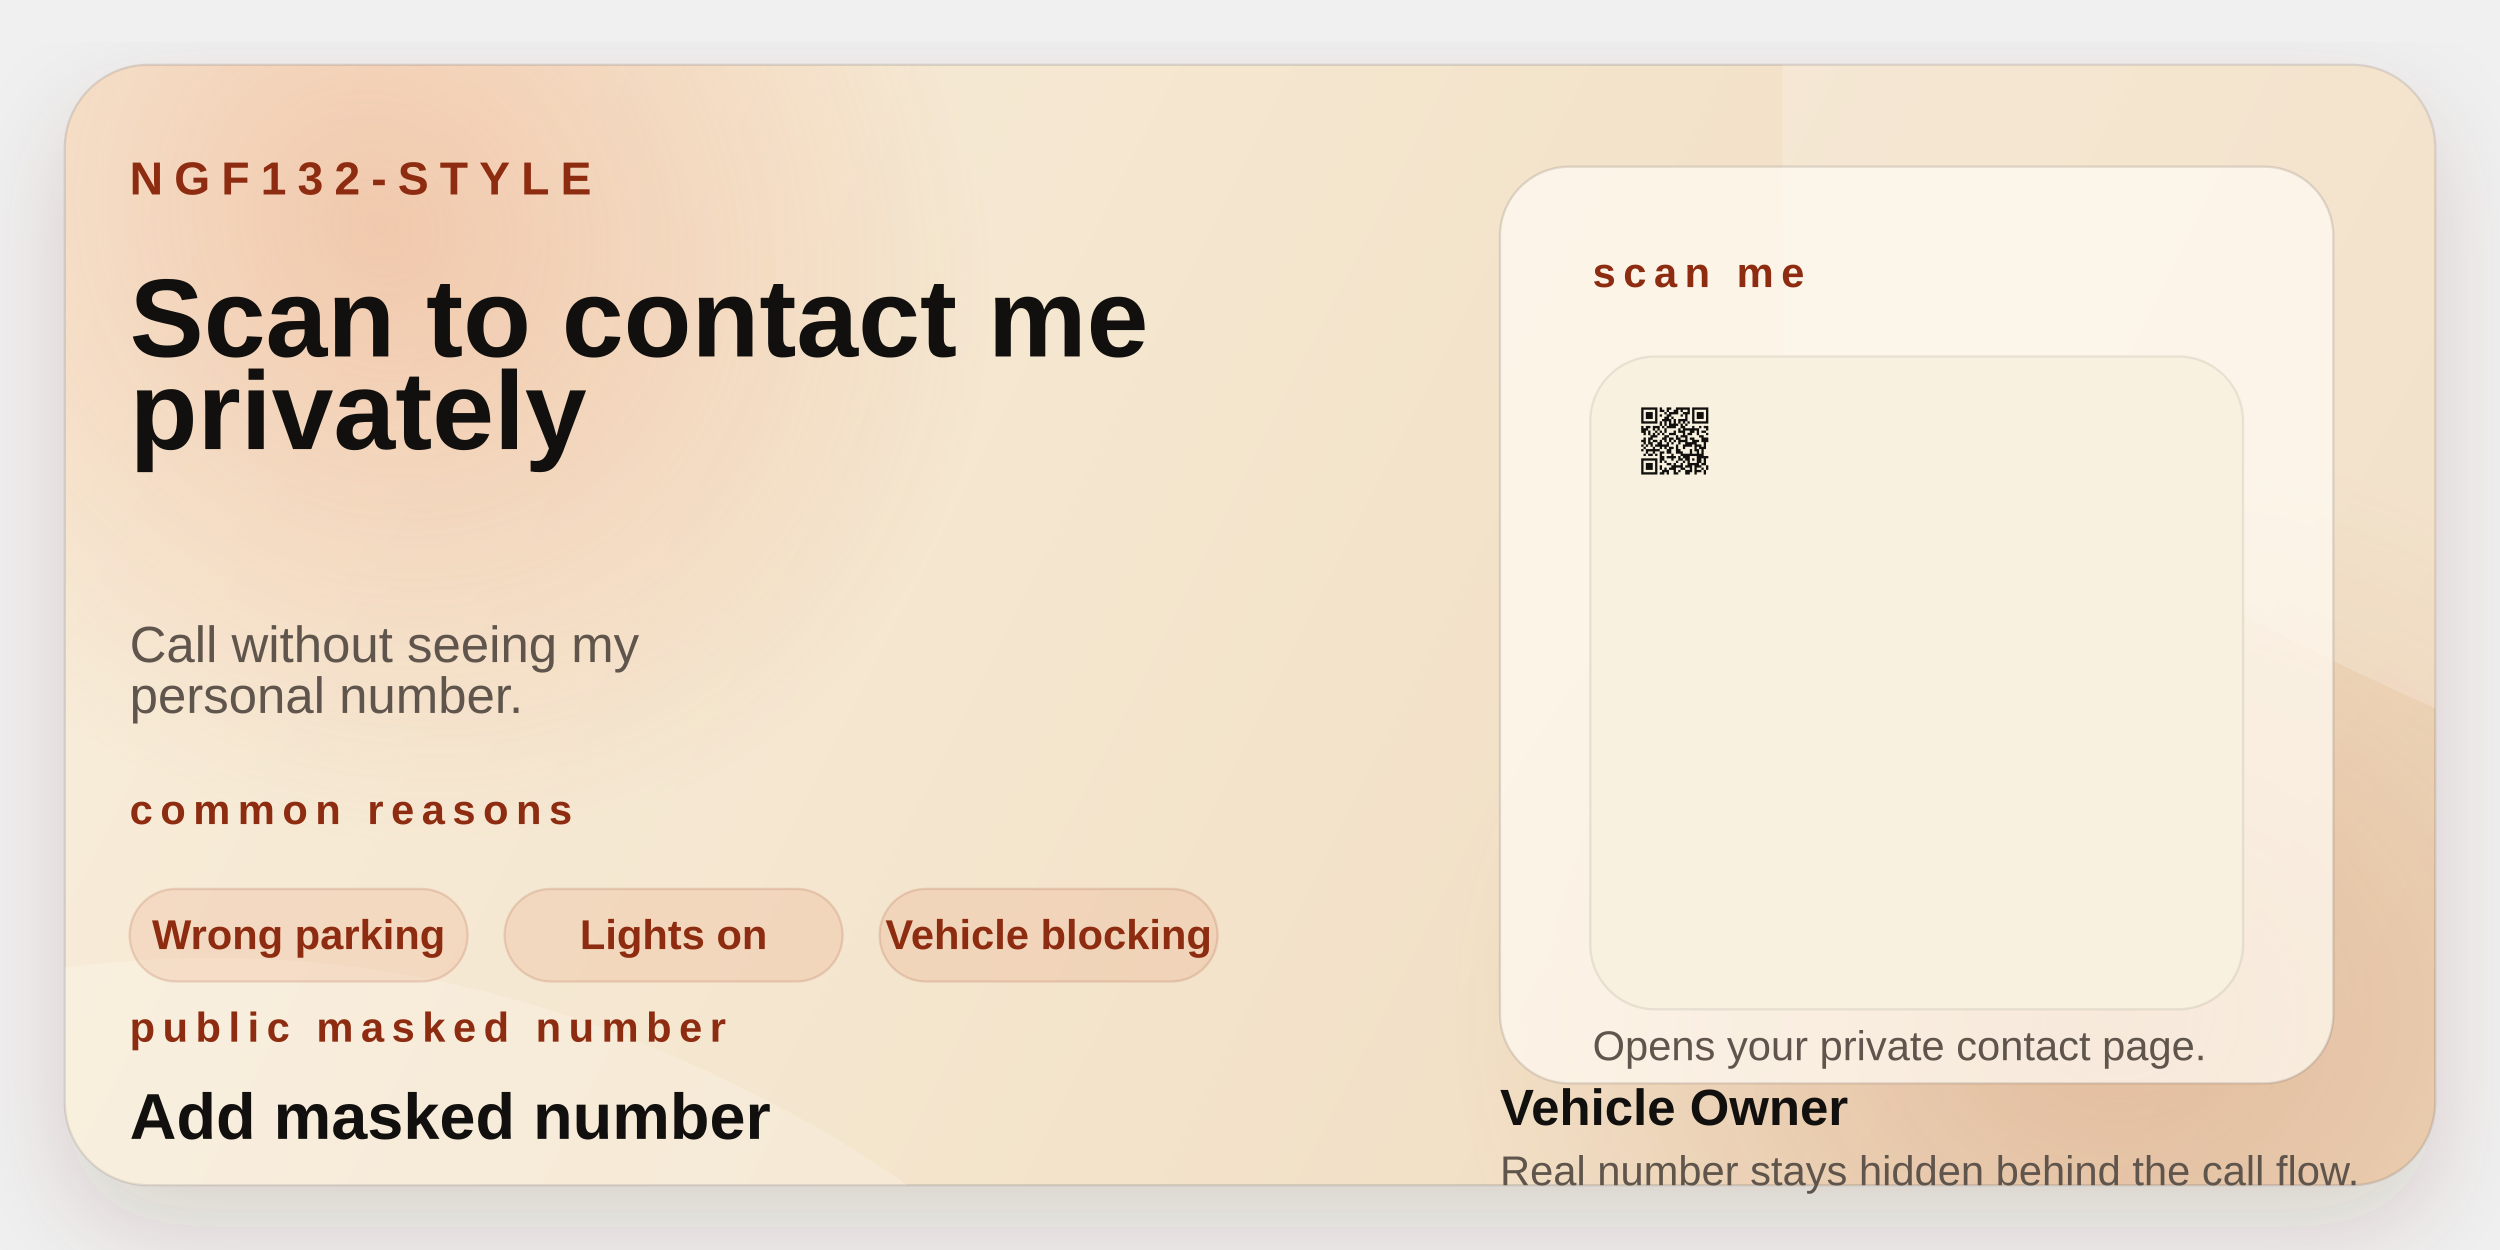
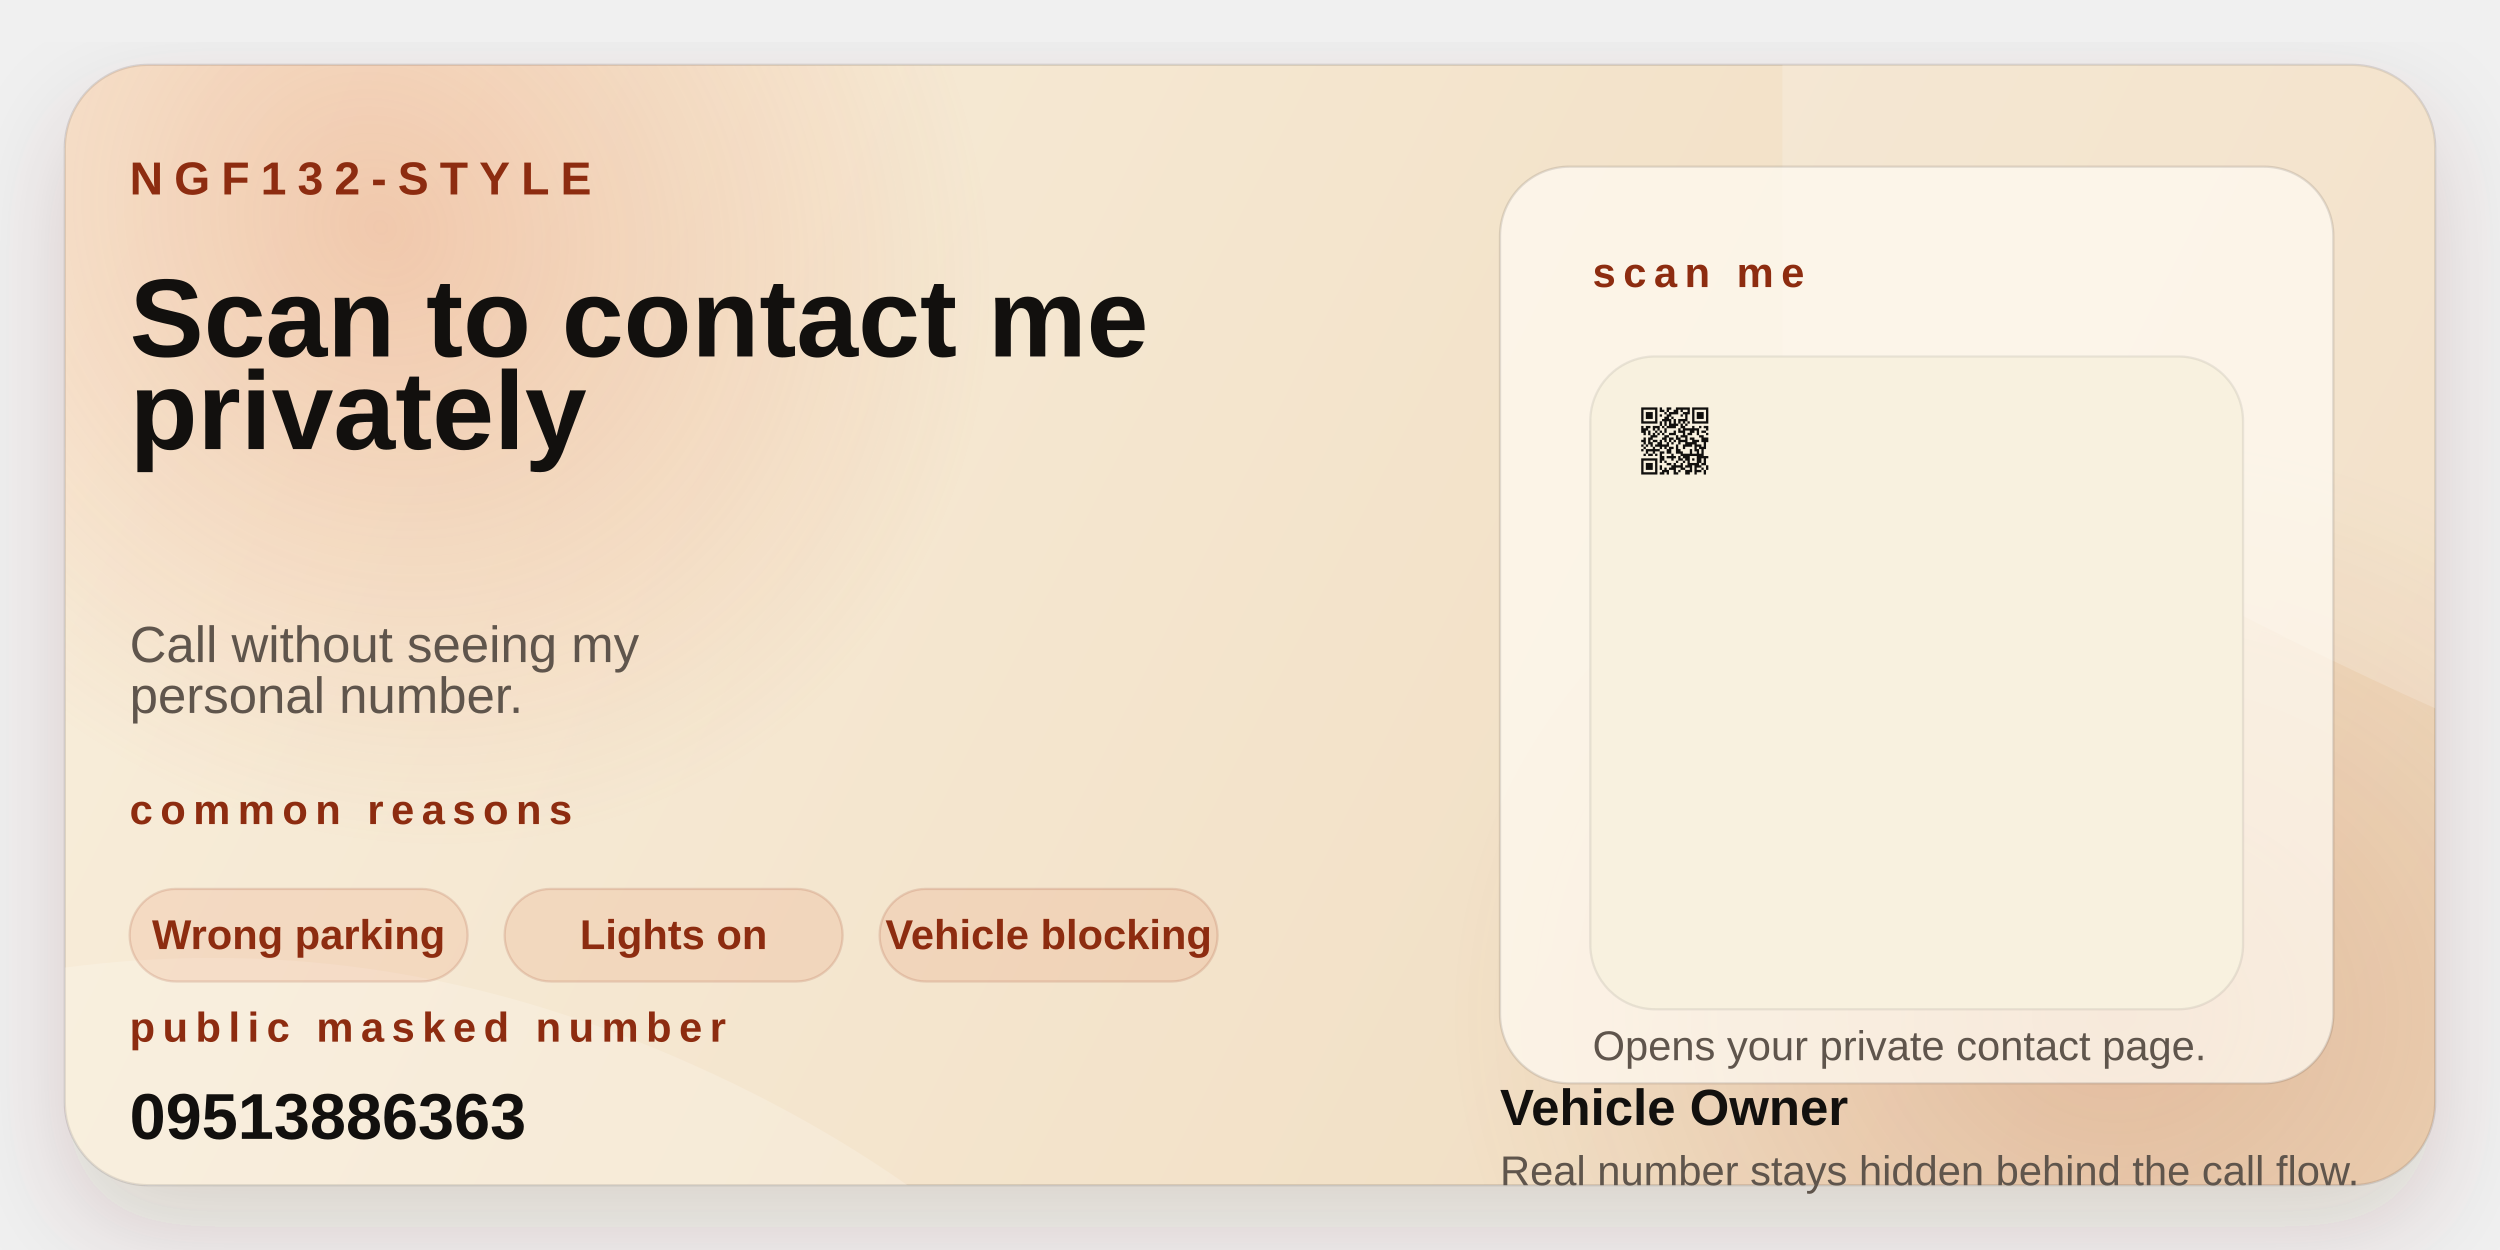
<svg xmlns="http://www.w3.org/2000/svg" width="1080" height="540" viewBox="0 0 1080 540" fill="none" role="img" aria-labelledby="title desc">
  <defs>
    <linearGradient id="base" x1="62" y1="36" x2="1002" y2="514" gradientUnits="userSpaceOnUse">
      <stop stop-color="#F8EEDB" />
      <stop offset="1" stop-color="#EFDABD" />
    </linearGradient>
    <radialGradient id="glowA" cx="0" cy="0" r="1" gradientUnits="userSpaceOnUse" gradientTransform="translate(164 98) rotate(48.5) scale(280 252)">
      <stop stop-color="#E16E3D" stop-opacity="0.28" />
      <stop offset="1" stop-color="#E16E3D" stop-opacity="0" />
    </radialGradient>
    <radialGradient id="glowB" cx="0" cy="0" r="1" gradientUnits="userSpaceOnUse" gradientTransform="translate(916 438) rotate(180) scale(290 250)">
      <stop stop-color="#AC3A15" stop-opacity="0.2" />
      <stop offset="1" stop-color="#AC3A15" stop-opacity="0" />
    </radialGradient>
    <filter id="shadow" x="0" y="0" width="1080" height="540" filterUnits="userSpaceOnUse" color-interpolation-filters="sRGB">
      <feDropShadow dx="0" dy="18" stdDeviation="22" flood-color="#5B341F" flood-opacity="0.16" />
    </filter>
    <style>
      .eyebrow { font: 700 20px 'Arial', sans-serif; letter-spacing: 0.24em; text-transform: uppercase; fill: #8D2C10; }
      .sticker-title { font: 700 48px 'Arial', sans-serif; fill: #12100E; }
      .sticker-subtitle { font: 400 22px 'Arial', sans-serif; fill: #5F554C; }
      .section-label { font: 700 18px 'Arial', sans-serif; letter-spacing: 0.18em; text-transform: uppercase; fill: #8D2C10; }
      .code-label { font: 700 22px 'Arial', sans-serif; fill: #12100E; }
      .hint-label { font: 400 18px 'Arial', sans-serif; fill: #5F554C; }
      .mask-number { font: 700 28px 'Arial', sans-serif; fill: #12100E; }
      .reason-text { font: 700 18px 'Arial', sans-serif; fill: #8D2C10; }
      .reason-pill { fill: #D95F2F; fill-opacity: 0.12; stroke: #8D2C10; stroke-opacity: 0.15; }
      .outline { stroke: #11100E; stroke-opacity: 0.12; }
      .mini-card { fill: #FFFBF3; fill-opacity: 0.72; stroke: #11100E; stroke-opacity: 0.12; }
    </style>
  </defs>
  <g filter="url(#shadow)">
    <rect x="28" y="28" width="1024" height="484" rx="36" fill="url(#base)" class="outline" />
  </g>
  <rect x="28" y="28" width="1024" height="484" rx="36" fill="url(#glowA)" />
  <rect x="28" y="28" width="1024" height="484" rx="36" fill="url(#glowB)" />
  <path d="M770 28H1016C1035.88 28 1052 44.118 1052 64V306C978.667 273.333 884.667 223.333 770 156V28Z" fill="#FFFFFF" fill-opacity="0.18" />
  <path d="M28 418C110 407.333 190 417 268 447C314 464.667 355.333 486.333 392 512H64C44.118 512 28 495.882 28 476V418Z" fill="#FFFFFF" fill-opacity="0.18" />
  <text x="56" y="84" class="eyebrow">NGF132-STYLE</text>
  <text x="56" y="154" class="sticker-title">Scan to contact me</text>
  <text x="56" y="194" class="sticker-title">privately</text>
  <text x="56" y="286" class="sticker-subtitle">Call without seeing my</text>
  <text x="56" y="308" class="sticker-subtitle">personal number.</text>
  <g transform="translate(56 450)">
    <text y="0" class="section-label">public masked number</text>
-     <text y="42" class="mask-number">Add masked number</text>
+     <text y="42" class="mask-number">09513886363</text>
  </g>
  <g transform="translate(648 72)">
    <rect width="360" height="396" rx="30" class="mini-card" />
    <text x="40" y="52" class="section-label">scan me</text>
    <g transform="translate(39 82)">
      <rect width="282" height="282" rx="28" fill="#F8F1DF" stroke="#11100E" stroke-opacity="0.08" />
      <g transform="translate(21 21)">
        <path fill="#f8f1df" d="M0 0h31v31H0z" />
        <path stroke="#11100e" d="M1 1.5h7m1 0h1m2 0h2m2 0h6m1 0h7M1 2.5h1m5 0h1m1 0h2m1 0h1m2 0h2m1 0h1m2 0h1m1 0h1m5 0h1M1 3.5h1m1 0h3m1 0h1m3 0h1m1 0h4m2 0h3m1 0h1m1 0h3m1 0h1M1 4.5h1m1 0h3m1 0h1m1 0h1m2 0h2m4 0h1m1 0h1m2 0h1m1 0h3m1 0h1M1 5.5h1m1 0h3m1 0h1m3 0h2m1 0h1m5 0h1m2 0h1m1 0h3m1 0h1M1 6.5h1m5 0h1m2 0h4m1 0h1m1 0h4m2 0h1m5 0h1M1 7.5h7m1 0h1m1 0h1m1 0h1m1 0h1m1 0h1m1 0h1m1 0h1m1 0h7M9 8.5h1m1 0h1m1 0h4m1 0h1m1 0h1M1 9.5h1m1 0h2m1 0h3m1 0h1m1 0h4m2 0h2m3 0h1m2 0h1m1 0h2M1 10.5h3m2 0h1m1 0h1m2 0h1m5 0h1m1 0h7m3 0h1M1 11.5h2m1 0h1m2 0h1m1 0h1m1 0h1m3 0h1m1 0h3m2 0h2m1 0h1m1 0h2M2 12.5h1m1 0h1m1 0h1m1 0h1m1 0h1m2 0h3m3 0h1m1 0h2m2 0h1m3 0h1M5 13.5h3m3 0h2m3 0h1m1 0h3m5 0h2M2 14.5h1m1 0h2m4 0h2m1 0h2m1 0h2m2 0h1m1 0h2m3 0h3M1 15.5h2m1 0h1m1 0h2m1 0h1m1 0h1m1 0h1m1 0h1m1 0h4m2 0h3m1 0h3M2 16.5h1m1 0h2m2 0h2m2 0h1m1 0h1m2 0h1m2 0h5m3 0h1M1 17.5h1m1 0h1m1 0h1m1 0h6m3 0h1m2 0h4m1 0h3m1 0h1M2 18.5h1m3 0h1m2 0h1m1 0h1m1 0h2m1 0h1m2 0h1m4 0h1m1 0h3M1 19.5h1m1 0h6m3 0h2m2 0h2m4 0h1m1 0h2m1 0h1M3 20.5h1m2 0h1m2 0h2m1 0h2m2 0h3m3 0h1m2 0h1m1 0h1M2 21.5h1m1 0h2m1 0h1m1 0h1m4 0h1m3 0h10M9 22.5h2m1 0h4m1 0h1m1 0h3m3 0h5M1 23.5h7m1 0h2m3 0h1m2 0h2m1 0h2m1 0h1m1 0h2m1 0h1M1 24.5h1m5 0h1m1 0h1m1 0h1m4 0h1m2 0h1m1 0h1m3 0h2m1 0h1M1 25.5h1m1 0h3m1 0h1m4 0h2m1 0h1m2 0h1m2 0h5m1 0h2M1 26.5h1m1 0h3m1 0h1m1 0h1m4 0h5m1 0h3m1 0h3m2 0h1M1 27.5h1m1 0h3m1 0h1m1 0h1m1 0h1m1 0h3m2 0h2m2 0h1m1 0h1m2 0h1m1 0h1M1 28.5h1m5 0h1m2 0h3m2 0h1m1 0h1m2 0h3m1 0h3m1 0h1M1 29.5h7m1 0h2m1 0h1m2 0h2m3 0h2m2 0h1m3 0h1" />
      </g>
    </g>
    <text x="40" y="386" class="hint-label">Opens your private contact page.</text>
  </g>
  <g>
    <text x="56" y="356" class="section-label">common reasons</text>
    <g transform="translate(56 384)">
      <rect width="146" height="40" rx="20" class="reason-pill" />
      <text x="73" y="26" text-anchor="middle" class="reason-text">Wrong parking</text>
    </g>
    <g transform="translate(218 384)">
      <rect width="146" height="40" rx="20" class="reason-pill" />
      <text x="73" y="26" text-anchor="middle" class="reason-text">Lights on</text>
    </g>
    <g transform="translate(380 384)">
      <rect width="146" height="40" rx="20" class="reason-pill" />
      <text x="73" y="26" text-anchor="middle" class="reason-text">Vehicle blocking</text>
    </g>
  </g>
  <g transform="translate(648 486)">
    <text class="code-label">Vehicle Owner</text>
    <text x="0" y="26" class="hint-label">Real number stays hidden behind the call flow.</text>
  </g>
</svg>
